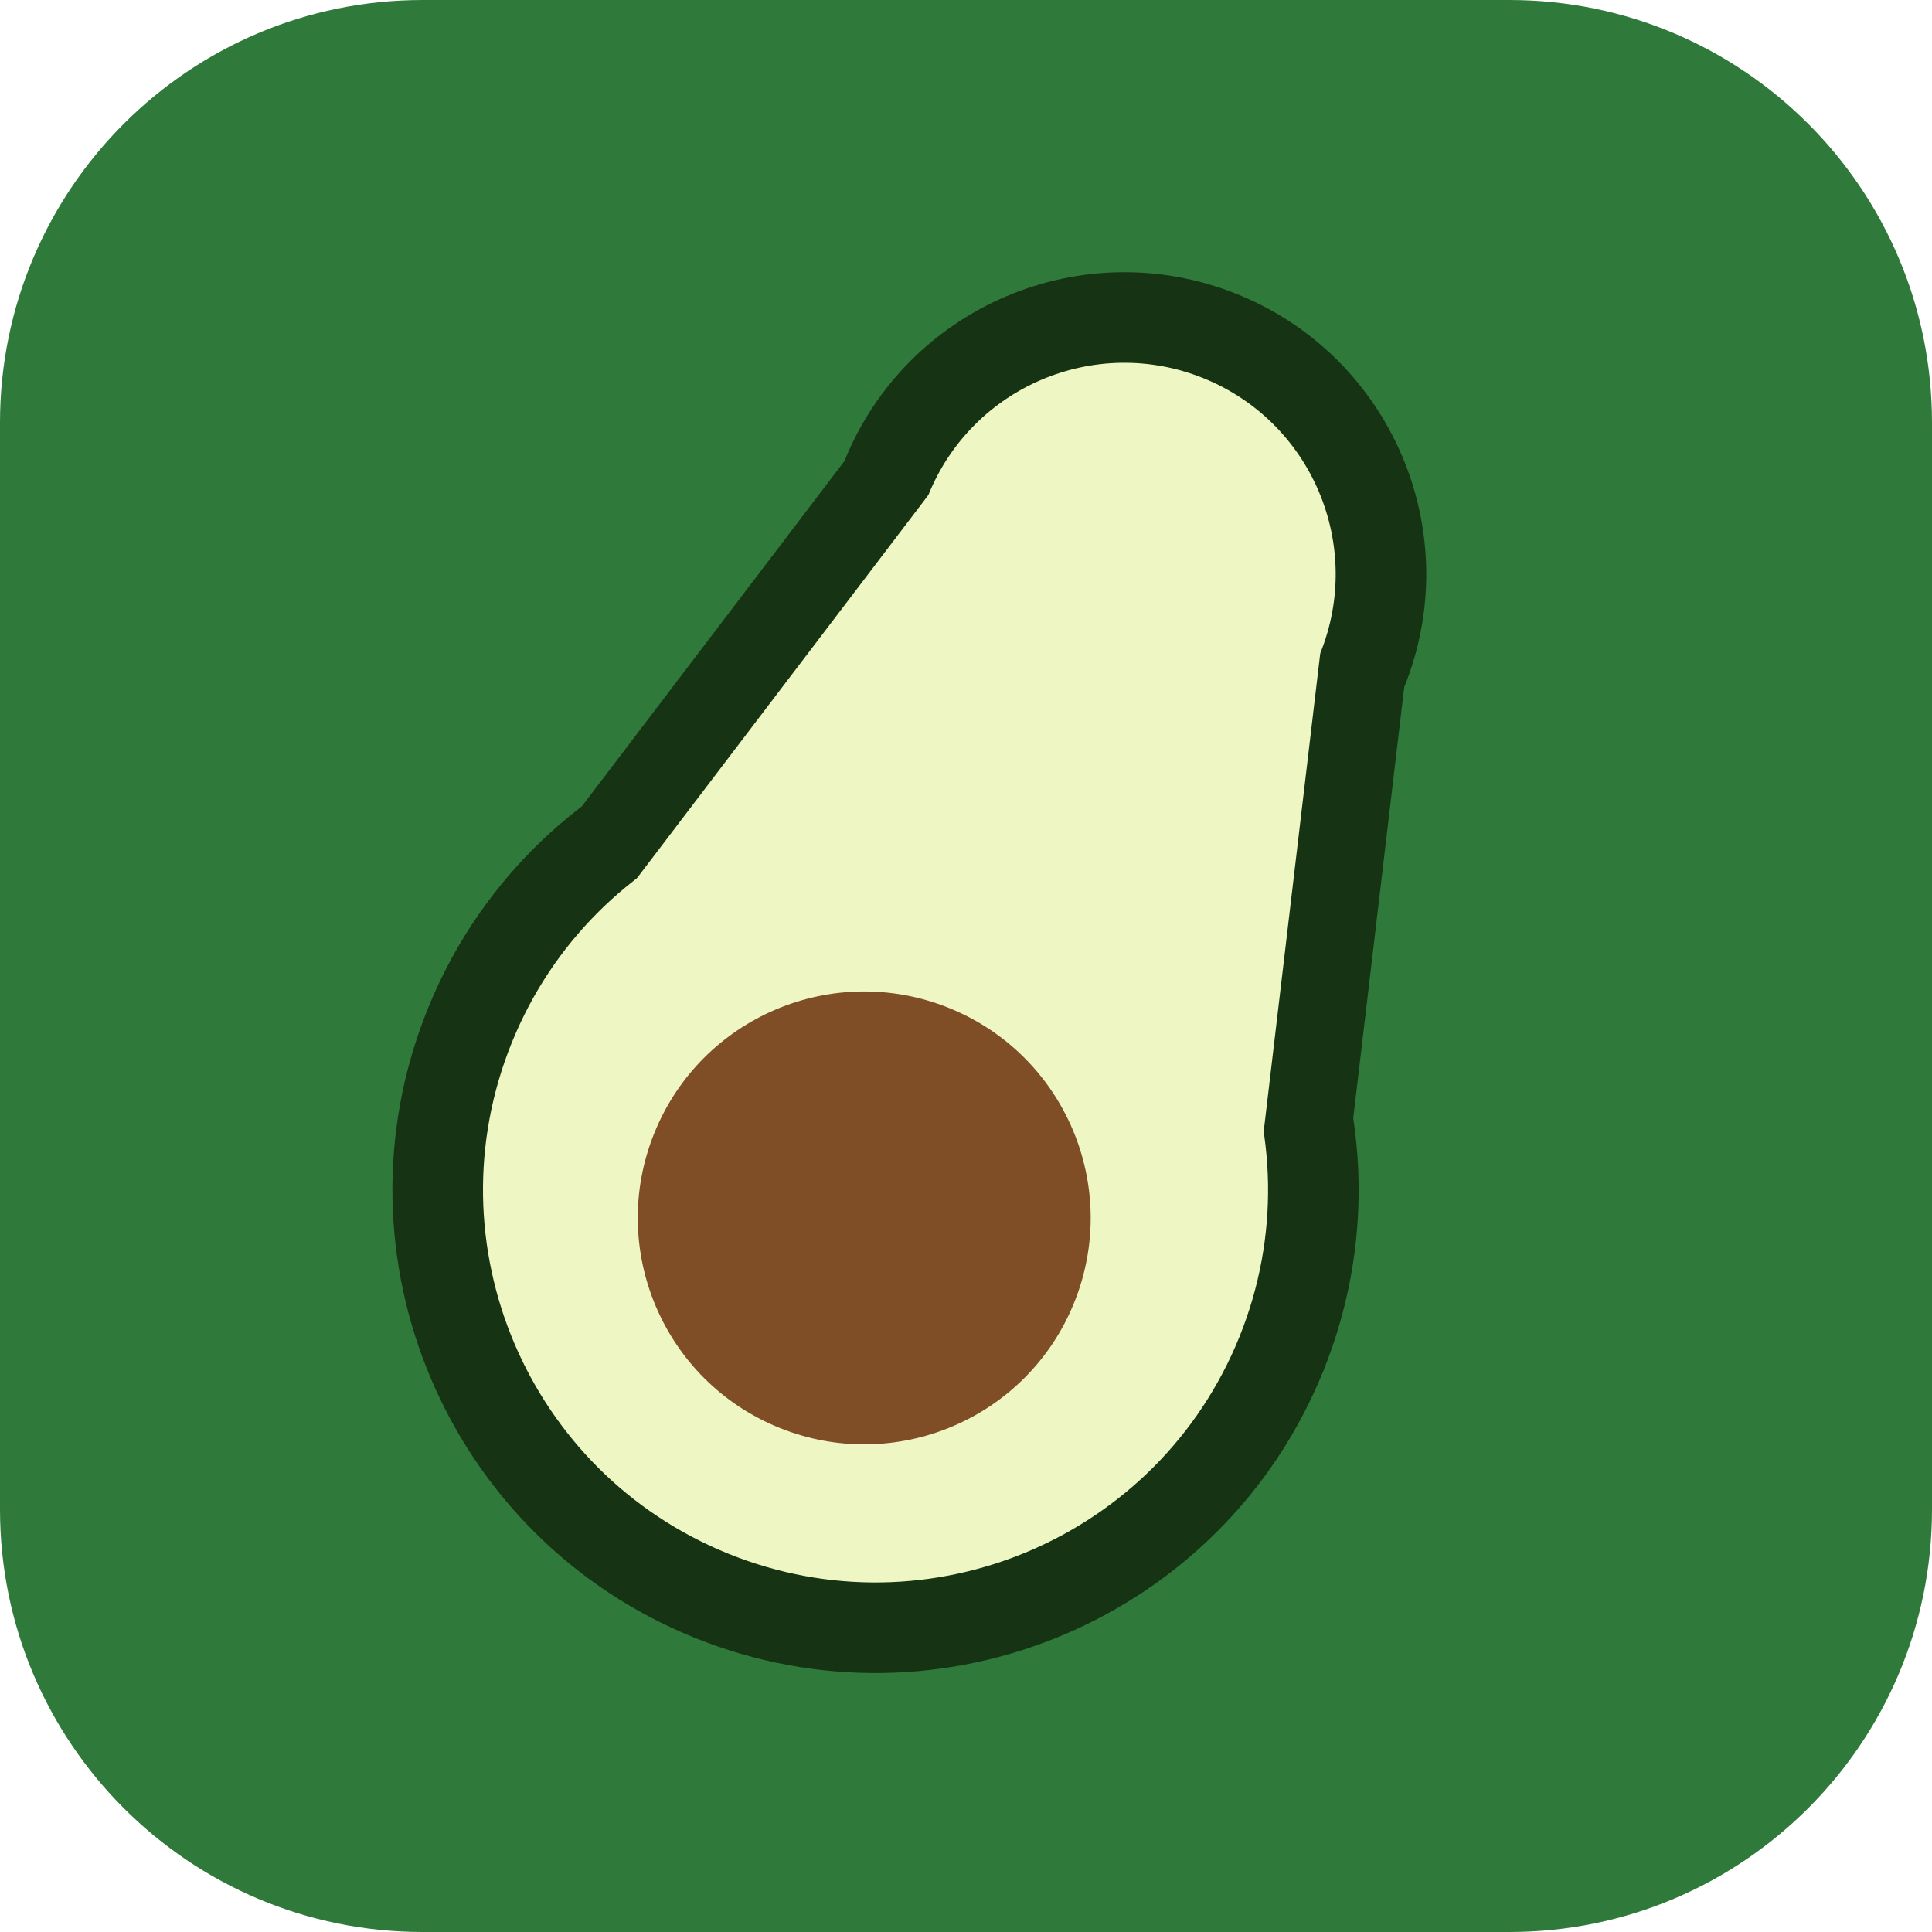
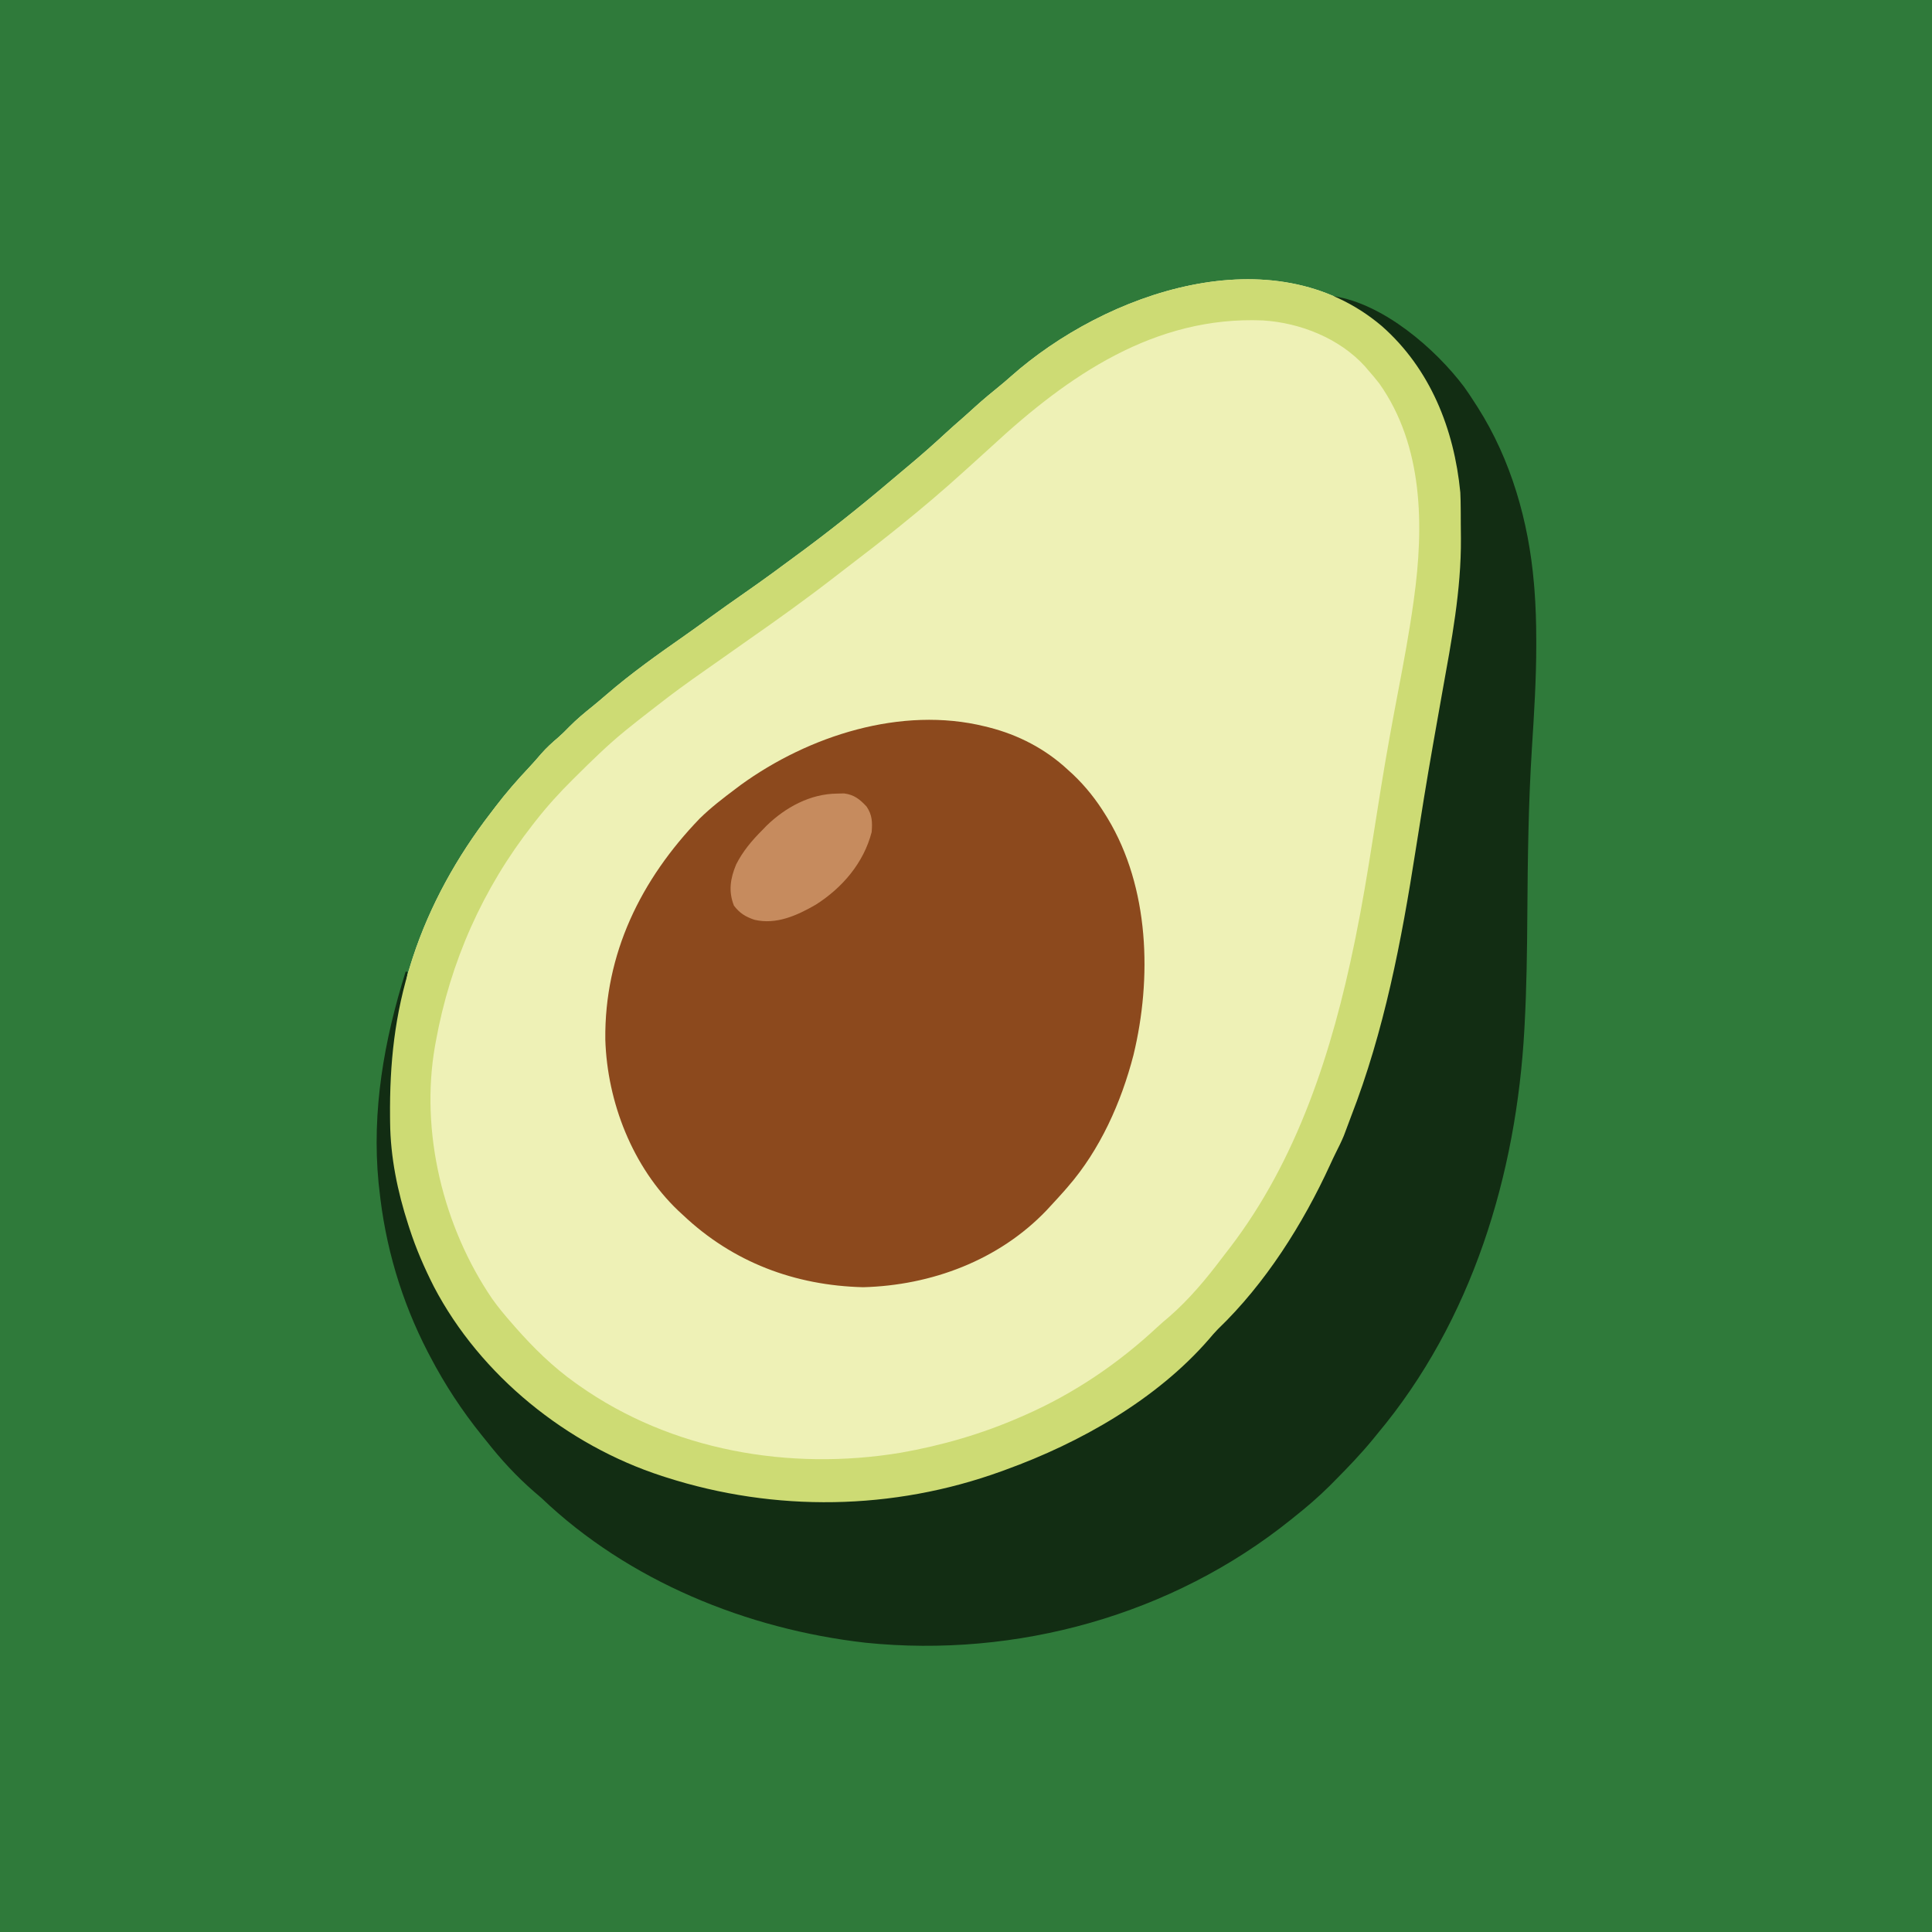
- <svg xmlns="http://www.w3.org/2000/svg" viewBox="0 0 64 64">
-   <rect width="64" height="64" rx="14" fill="#2f7a3a" />
-   <g transform="rotate(22 32 32)">
-     <g fill="#163414">
-       <circle cx="32" cy="18" r="10" />
-       <circle cx="32" cy="40" r="16" />
-       <path d="M22 18h20l6 22H16z" />
-     </g>
-     <g fill="#eef6c4">
-       <circle cx="32" cy="18" r="7" />
-       <circle cx="32" cy="40" r="13" />
-       <path d="M25 18h14l6 22H19z" />
-     </g>
-     <circle cx="32" cy="41" r="7.5" fill="#804e26" />
-   </g>
+ <svg xmlns="http://www.w3.org/2000/svg" viewBox="0 0 1024 1024">
+   <path d="M0 0 C337.92 0 675.84 0 1024 0 C1024 337.92 1024 675.84 1024 1024 C686.08 1024 348.16 1024 0 1024 C0 686.08 0 348.16 0 0Z" fill="#2F7A3A" />
+   <path d="M0 0 C25.69 22.62 38.38 54.64 41.62 88.19 C41.77 91.12 41.81 94.05 41.83 96.99 C41.83 97.82 41.84 98.66 41.85 99.52 C41.85 101.29 41.86 103.06 41.87 104.82 C41.87 107.43 41.91 110.03 41.94 112.63 C42.12 140.08 36.96 166.88 32.12 193.78 C30.58 202.37 29.07 210.96 27.56 219.54 C27.39 220.5 27.23 221.46 27.05 222.44 C23.82 240.83 20.84 259.25 17.96 277.7 C10.43 325.91 1.36 373.53 -16.38 419.19 C-16.82 420.37 -17.26 421.56 -17.72 422.78 C-18.14 423.9 -18.56 425.03 -19 426.19 C-19.36 427.16 -19.73 428.13 -20.1 429.12 C-21.38 432.19 -22.81 435.11 -24.32 438.07 C-25.37 440.18 -26.37 442.31 -27.35 444.46 C-41.8 475.98 -61.68 507.46 -86.82 531.63 C-88.51 533.32 -90.03 535.11 -91.56 536.94 C-119.37 569 -159.96 591.92 -199.38 606.19 C-199.77 606.33 -199.77 606.33 -201.79 607.07 C-258.98 627.78 -321.56 628.74 -379.38 610.19 C-380.07 609.96 -380.77 609.74 -381.49 609.51 C-431.83 593.2 -477.72 556.28 -502.38 509.19 C-507.49 499.12 -511.91 488.95 -515.38 478.19 C-515.58 477.55 -515.79 476.92 -516 476.27 C-521.67 458.78 -525.44 440.49 -525.61 422.07 C-525.62 421.65 -525.62 421.65 -525.64 419.51 C-525.91 390.79 -523.2 364.7 -514.38 337.19 C-514.11 336.35 -513.84 335.52 -513.57 334.66 C-504.52 307.02 -490.1 281.16 -472.38 258.19 C-471.47 256.99 -470.57 255.8 -469.66 254.61 C-464.16 247.42 -458.31 240.68 -452.09 234.09 C-449.87 231.71 -447.73 229.3 -445.62 226.81 C-442.79 223.54 -439.7 220.76 -436.4 217.96 C-434.35 216.16 -432.46 214.27 -430.56 212.31 C-426.72 208.42 -422.59 205 -418.33 201.58 C-415.84 199.56 -413.41 197.5 -410.99 195.4 C-397.89 184.09 -383.74 174.05 -369.57 164.14 C-365.2 161.08 -360.88 157.95 -356.56 154.81 C-350.23 150.22 -343.85 145.71 -337.44 141.25 C-327.62 134.41 -317.97 127.34 -308.38 120.19 C-307.25 119.36 -306.13 118.53 -305.01 117.7 C-287.85 104.92 -271.23 91.41 -254.96 77.53 C-253.34 76.16 -251.72 74.8 -250.1 73.45 C-243.61 68.01 -237.29 62.43 -231.08 56.68 C-228.22 54.04 -225.3 51.47 -222.36 48.92 C-220.06 46.91 -217.82 44.86 -215.56 42.81 C-211.24 38.91 -206.78 35.2 -202.24 31.54 C-200.34 29.98 -198.47 28.38 -196.63 26.74 C-146.45 -17.79 -57.68 -48.88 0 0Z" fill="#EEF1B6" transform="translate(732.375,172.8125)" />
+   <path d="M0 0 C26.22 4.02 53.75 27.74 69.09 48.17 C71.16 51.06 73.1 54.01 75 57 C75.21 57.32 75.21 57.32 76.26 58.96 C93.87 86.65 103.22 119.42 106 152 C106.09 152.99 106.17 153.98 106.26 155.01 C106.97 164.05 107.24 173.06 107.25 182.12 C107.25 182.89 107.25 183.66 107.26 184.44 C107.27 202.81 106.12 221.11 104.95 239.44 C103.09 268.75 102.72 298 102.52 327.36 C102.38 347.01 102.14 366.62 101.07 386.25 C101.05 386.62 101.05 386.62 100.95 388.49 C96.75 465.62 73.17 543.1 23 603 C22.2 603.98 21.4 604.96 20.58 605.98 C14.26 613.65 7.44 620.77 0.44 627.81 C-0.42 628.68 -1.29 629.55 -2.17 630.45 C-8.14 636.39 -14.4 641.78 -21 647 C-21.59 647.48 -22.19 647.96 -22.8 648.45 C-85.73 699.04 -168.17 721.88 -248.23 713.68 C-311.06 706.53 -373.87 681.03 -420 637 C-421.33 635.85 -422.66 634.7 -424 633.56 C-433.26 625.5 -441.43 616.65 -449 607 C-449.88 605.91 -450.76 604.82 -451.65 603.73 C-462.17 590.67 -471.23 576.85 -479 562 C-479.43 561.17 -479.87 560.34 -480.32 559.49 C-494.32 532.37 -502.88 503.36 -506 473 C-506.11 472.03 -506.22 471.05 -506.34 470.05 C-510.05 431.74 -503.45 394.46 -492 358 C-491.67 358 -491.34 358 -491 358 C-491.78 365.42 -493.4 372.55 -495.1 379.81 C-498.56 395.12 -499.38 410.05 -499.31 425.69 C-499.31 426.62 -499.31 427.54 -499.31 428.5 C-499.21 454.32 -495.14 478.71 -486 503 C-485.66 503.92 -485.31 504.84 -484.96 505.78 C-473.47 534.86 -453.42 563.33 -429 583 C-427.95 583.88 -426.9 584.77 -425.85 585.66 C-411.27 597.81 -395.08 607.75 -378 616 C-377.38 616.3 -376.75 616.6 -376.11 616.92 C-354.78 626.98 -330.3 633.02 -307 636 C-306.13 636.11 -305.25 636.23 -304.35 636.35 C-251.07 643 -193.74 633.98 -146 609 C-144.74 608.38 -143.48 607.77 -142.21 607.17 C-119.02 596 -98.1 581.22 -79 564 C-78.7 563.73 -78.7 563.73 -77.16 562.35 C-71.05 556.83 -64.97 551.34 -59.69 545 C-57.6 542.53 -55.39 540.18 -53.19 537.81 C-39.25 522.48 -27.19 505.02 -17 487 C-16.53 486.16 -16.05 485.33 -15.56 484.46 C-9.63 473.95 -4.04 463.42 0.61 452.27 C1.71 449.69 2.87 447.23 4.19 444.75 C6.21 440.83 7.49 436.72 8.78 432.52 C9.84 429.47 11.04 426.59 12.32 423.64 C15.48 416.13 17.69 408.4 19.88 400.56 C20.09 399.8 20.31 399.03 20.53 398.24 C31.89 357.81 38.85 316.89 45.3 275.43 C47.85 259.08 50.53 242.76 53.42 226.46 C53.57 225.64 53.71 224.82 53.86 223.97 C55.3 215.9 56.74 207.83 58.21 199.76 C62.76 174.72 66.63 149.84 66.44 124.31 C66.44 123.88 66.44 123.88 66.43 121.68 C66.36 107.49 65.4 93.83 62 80 C61.81 79.21 61.63 78.43 61.43 77.62 C56.88 59.05 48.15 42.75 36 28 C35.42 27.27 34.84 26.54 34.24 25.79 C24.83 14.53 12.98 7.43 0 1 C0 0.67 0 0.34 0 0Z" fill="#122D13" transform="translate(707,157)" />
+   <path d="M0 0 C0.66 0.16 1.32 0.32 2 0.49 C17.76 4.49 32.07 11.91 44 23 C44.46 23.42 44.46 23.42 46.8 25.55 C53.59 32.03 59.09 39.01 64 47 C64.35 47.56 64.69 48.12 65.05 48.7 C87.25 85.45 88.62 133.51 78.75 174.25 C72.27 199.27 61.08 224.38 44 244 C43.29 244.82 42.58 245.64 41.85 246.48 C39.6 249.02 37.31 251.52 35 254 C34.25 254.81 33.5 255.63 32.73 256.46 C7.46 282.95 -28.35 296.3 -64.5 297.25 C-100.72 296.35 -133.55 284.02 -160 259 C-160.82 258.24 -161.65 257.48 -162.5 256.7 C-186.69 233.64 -200.16 199.18 -201.17 166 C-201.69 120.45 -182.31 81.17 -151.12 48.81 C-145.18 43 -138.65 37.97 -132 33 C-131.17 32.37 -130.34 31.75 -129.48 31.1 C-93.44 4.95 -44.26 -10.9 0 0Z" fill="#8C491D" transform="translate(522,385)" />
+   <path d="M0 0 C25.69 22.62 38.38 54.64 41.62 88.19 C41.77 91.12 41.81 94.05 41.83 96.99 C41.83 97.82 41.84 98.66 41.85 99.52 C41.85 101.29 41.86 103.06 41.87 104.82 C41.87 107.43 41.91 110.03 41.94 112.63 C42.12 140.08 36.96 166.88 32.12 193.78 C30.58 202.37 29.07 210.96 27.56 219.54 C27.39 220.5 27.23 221.46 27.05 222.44 C23.82 240.83 20.84 259.25 17.96 277.7 C10.43 325.91 1.36 373.53 -16.38 419.19 C-16.82 420.37 -17.26 421.56 -17.72 422.78 C-18.14 423.9 -18.56 425.03 -19 426.19 C-19.36 427.16 -19.73 428.13 -20.1 429.12 C-21.38 432.19 -22.81 435.11 -24.32 438.07 C-25.37 440.18 -26.37 442.31 -27.35 444.46 C-41.8 475.98 -61.68 507.46 -86.82 531.63 C-88.51 533.32 -90.03 535.11 -91.56 536.94 C-119.37 569 -159.96 591.92 -199.38 606.19 C-199.77 606.33 -199.77 606.33 -201.79 607.07 C-258.98 627.78 -321.56 628.74 -379.38 610.19 C-380.07 609.96 -380.77 609.74 -381.49 609.51 C-431.83 593.2 -477.72 556.28 -502.38 509.19 C-507.49 499.12 -511.91 488.95 -515.38 478.19 C-515.58 477.55 -515.79 476.92 -516 476.27 C-521.67 458.78 -525.44 440.49 -525.61 422.07 C-525.62 421.65 -525.62 421.65 -525.64 419.51 C-525.91 390.79 -523.2 364.7 -514.38 337.19 C-514.11 336.35 -513.84 335.52 -513.57 334.66 C-504.52 307.02 -490.1 281.16 -472.38 258.19 C-471.47 256.99 -470.57 255.8 -469.66 254.61 C-464.16 247.42 -458.31 240.68 -452.09 234.09 C-449.87 231.71 -447.73 229.3 -445.62 226.81 C-442.79 223.54 -439.7 220.76 -436.4 217.96 C-434.35 216.16 -432.46 214.27 -430.56 212.31 C-426.72 208.42 -422.59 205 -418.33 201.58 C-415.84 199.56 -413.41 197.5 -410.99 195.4 C-397.89 184.09 -383.74 174.05 -369.57 164.14 C-365.2 161.08 -360.88 157.95 -356.56 154.81 C-350.23 150.22 -343.85 145.71 -337.44 141.25 C-327.62 134.41 -317.97 127.34 -308.38 120.19 C-307.25 119.36 -306.13 118.53 -305.01 117.7 C-287.85 104.92 -271.23 91.41 -254.96 77.53 C-253.34 76.16 -251.72 74.8 -250.1 73.45 C-243.61 68.01 -237.29 62.43 -231.08 56.68 C-228.22 54.04 -225.3 51.47 -222.36 48.92 C-220.06 46.91 -217.82 44.86 -215.56 42.81 C-211.24 38.91 -206.78 35.2 -202.24 31.54 C-200.34 29.98 -198.47 28.38 -196.63 26.74 C-146.45 -17.79 -57.68 -48.88 0 0ZM-206.57 63.6 C-210.01 66.77 -213.48 69.9 -216.96 73.02 C-218.55 74.45 -220.14 75.88 -221.73 77.32 C-232.33 86.94 -243.23 96.2 -254.38 105.19 C-254.92 105.63 -255.47 106.07 -256.03 106.53 C-265.37 114.08 -274.86 121.42 -284.42 128.69 C-286.17 130.03 -287.92 131.38 -289.67 132.74 C-304.79 144.46 -320.29 155.61 -335.99 166.52 C-340.39 169.59 -344.77 172.69 -349.14 175.79 C-352.67 178.28 -356.21 180.77 -359.75 183.25 C-367.91 188.96 -375.94 194.78 -383.78 200.94 C-385.43 202.23 -387.1 203.51 -388.76 204.8 C-392.33 207.55 -395.86 210.35 -399.38 213.19 C-399.65 213.41 -399.65 213.41 -401.05 214.54 C-410.31 222.08 -418.79 230.4 -427.25 238.81 C-427.52 239.08 -427.52 239.08 -428.87 240.42 C-435.84 247.33 -442.32 254.44 -448.38 262.19 C-448.92 262.88 -449.47 263.57 -450.03 264.29 C-476.54 298.19 -493.71 336.94 -501.38 379.19 C-501.51 379.92 -501.64 380.64 -501.78 381.39 C-509.85 427.03 -497.48 477.45 -471.58 515.48 C-468.43 519.94 -464.98 524.09 -461.38 528.19 C-460.67 529 -459.96 529.82 -459.23 530.66 C-449.51 541.69 -439.37 551.66 -427.38 560.19 C-427.08 560.39 -427.08 560.39 -425.61 561.44 C-376.53 596.13 -313.91 606.89 -255.15 597.19 C-233.08 593.32 -211.9 587.18 -191.38 578.19 C-190.59 577.84 -189.8 577.5 -188.99 577.15 C-163.12 565.75 -139.84 550 -119.17 530.76 C-116.99 528.75 -114.78 526.83 -112.5 524.94 C-102.04 515.82 -93 504.98 -84.68 493.92 C-83.4 492.22 -82.09 490.54 -80.78 488.86 C-44.75 442.02 -26.26 384.25 -14.52 327.09 C-14.35 326.26 -14.18 325.43 -14 324.57 C-10.46 307.26 -7.57 289.87 -4.84 272.42 C-3.49 263.75 -2.1 255.08 -0.7 246.41 C-0.56 245.55 -0.42 244.68 -0.28 243.79 C2.42 227.1 5.45 210.48 8.62 193.88 C11.62 178.18 14.54 162.51 16.75 146.69 C16.85 145.99 16.94 145.3 17.04 144.59 C22.37 106.05 22.07 63.47 -1.36 30.39 C-3.29 27.92 -5.29 25.54 -7.38 23.19 C-7.88 22.59 -8.39 21.99 -8.91 21.37 C-22.45 6.47 -43.27 -1.75 -63.02 -2.98 C-120.42 -5.37 -166.18 26.23 -206.57 63.6Z" fill="#CDDB74" transform="translate(732.375,172.8125)" />
+   <path d="M0 0 C0.63 -0.01 0.63 -0.01 3.82 -0.09 C9.15 0.59 12.16 3 15.75 6.88 C18.73 11.29 18.86 15.08 18.44 20.38 C14.2 36.77 2.89 49.93 -11.19 58.88 C-21.05 64.56 -32.04 69.61 -43.68 66.88 C-48.35 65.32 -51.54 63.38 -54.56 59.38 C-57.56 51.81 -56.49 45.02 -53.4 37.58 C-49.83 30.53 -45.11 24.94 -39.56 19.38 C-38.81 18.6 -38.06 17.83 -37.29 17.03 C-27.25 7.29 -14.19 0.15 0 0Z" fill="#C68B5E" transform="translate(443.5625,420.625)" />
</svg>
